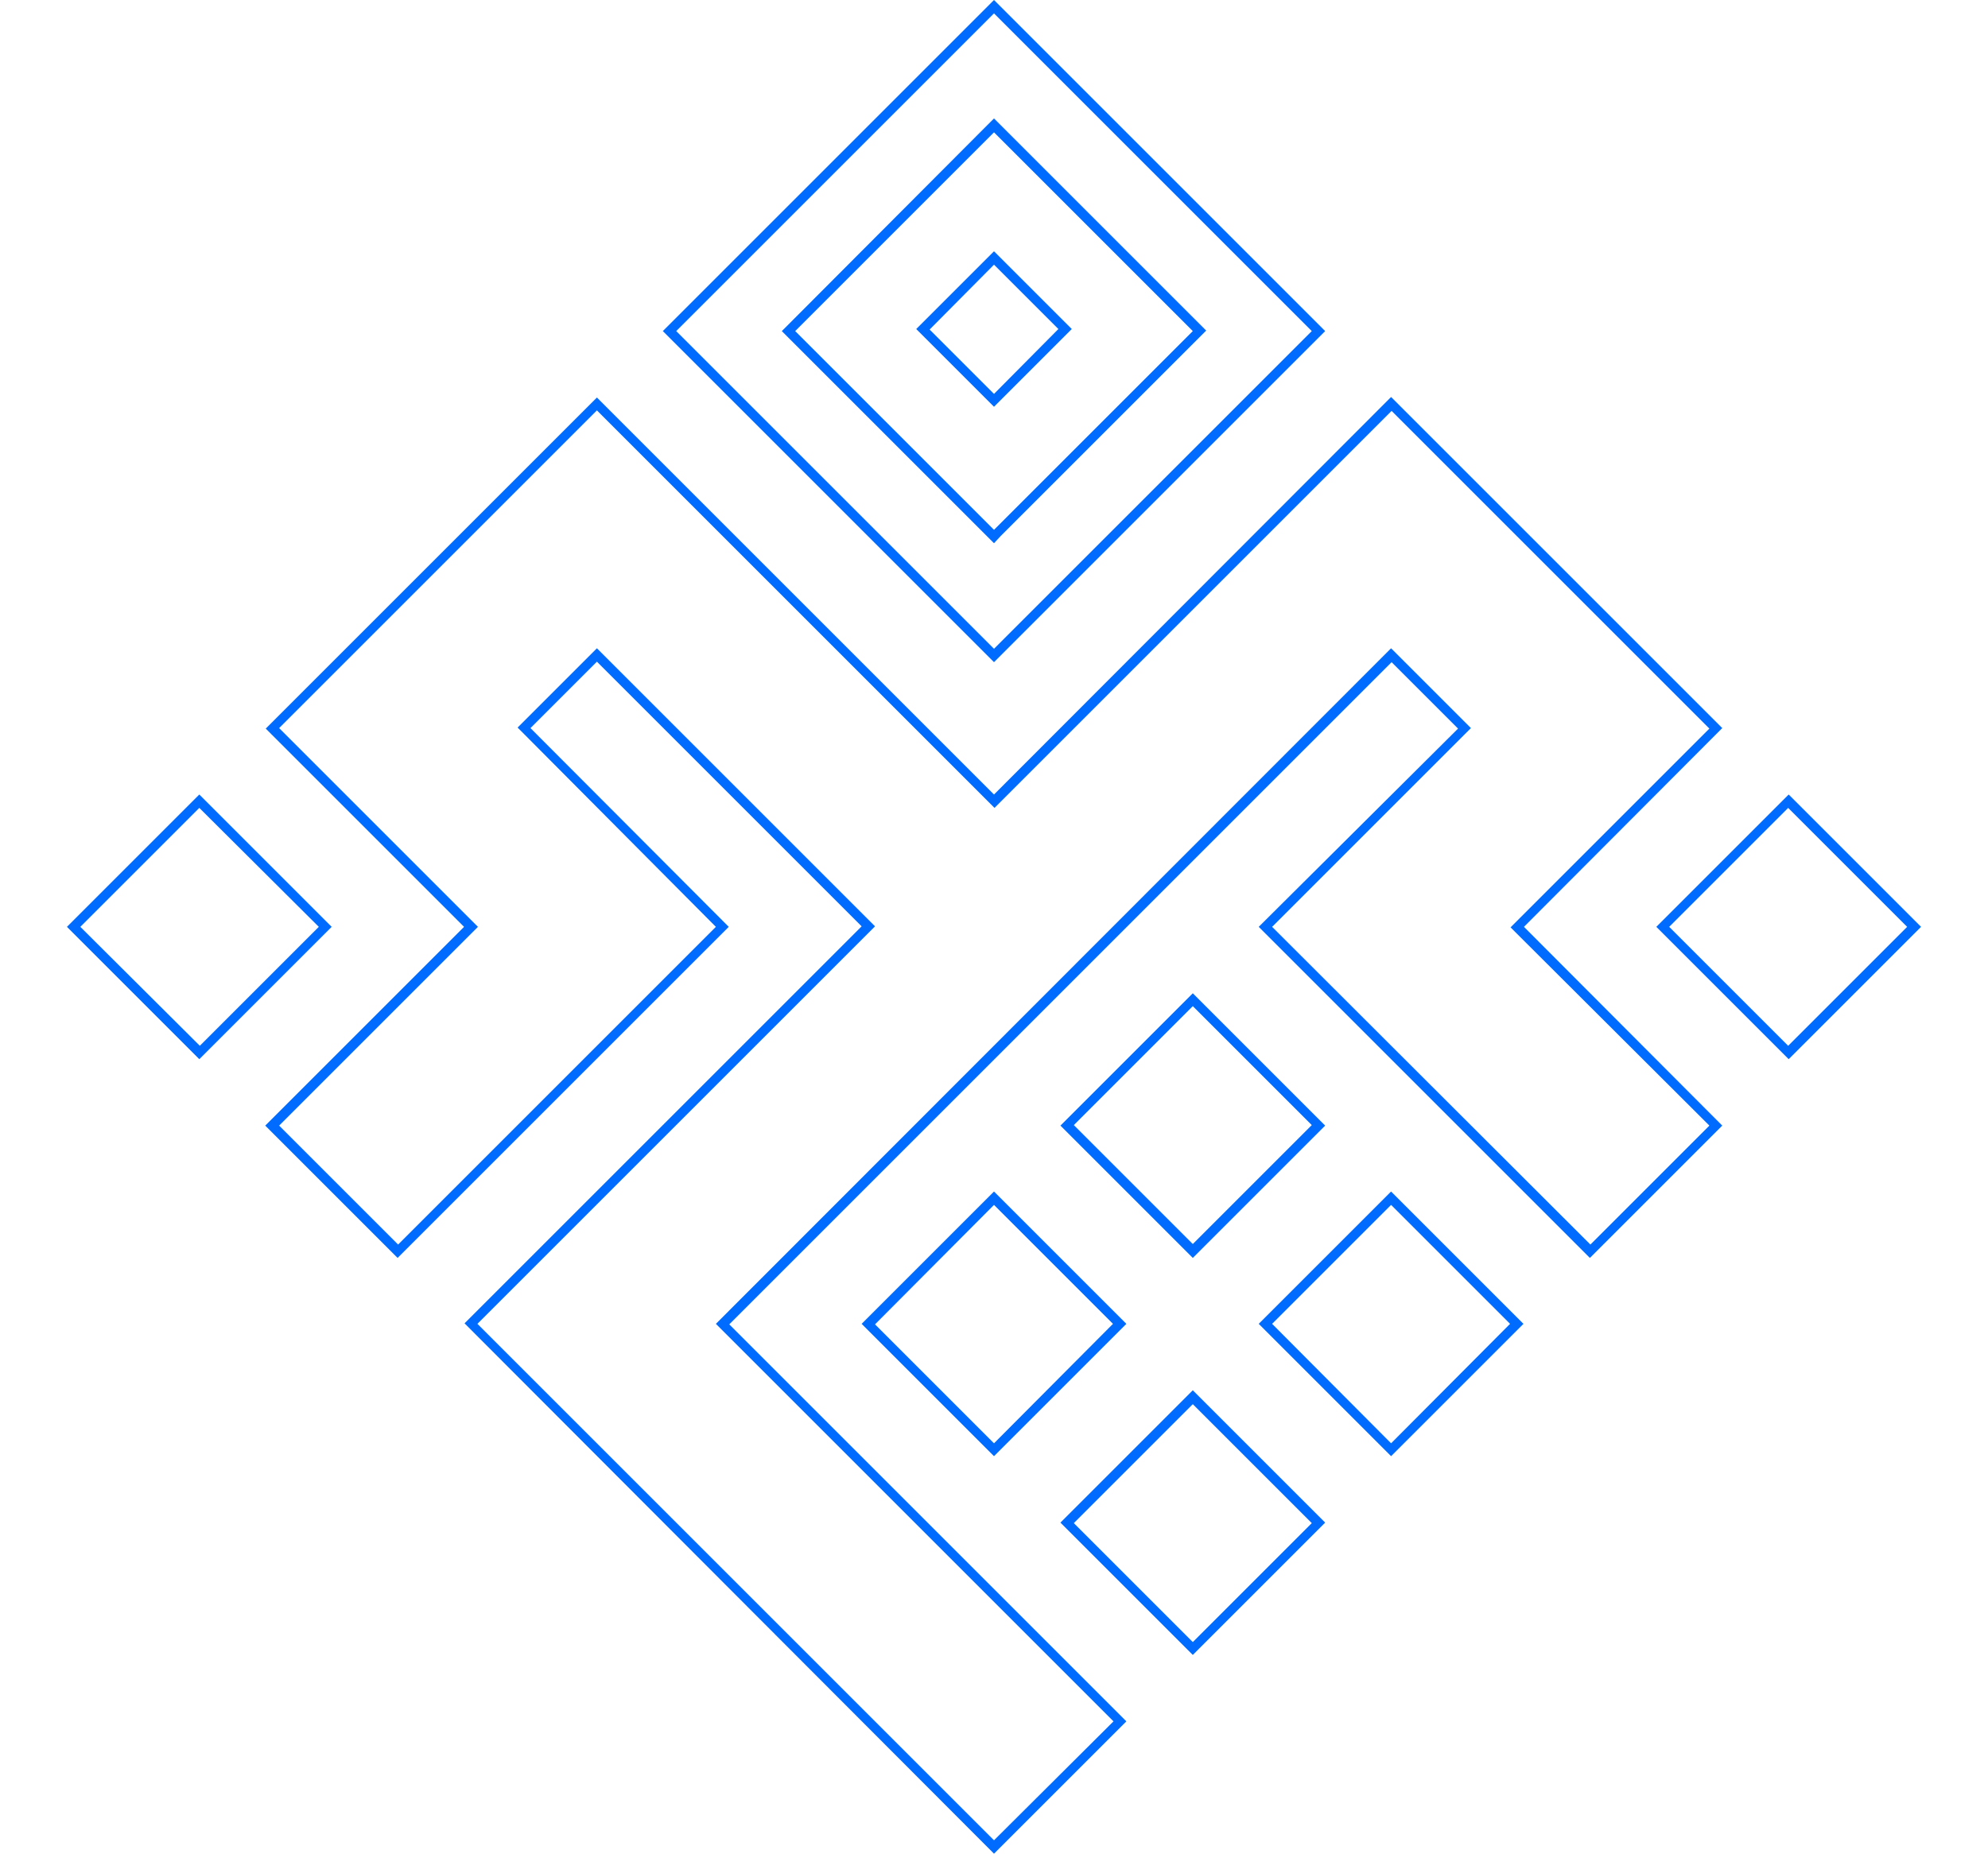
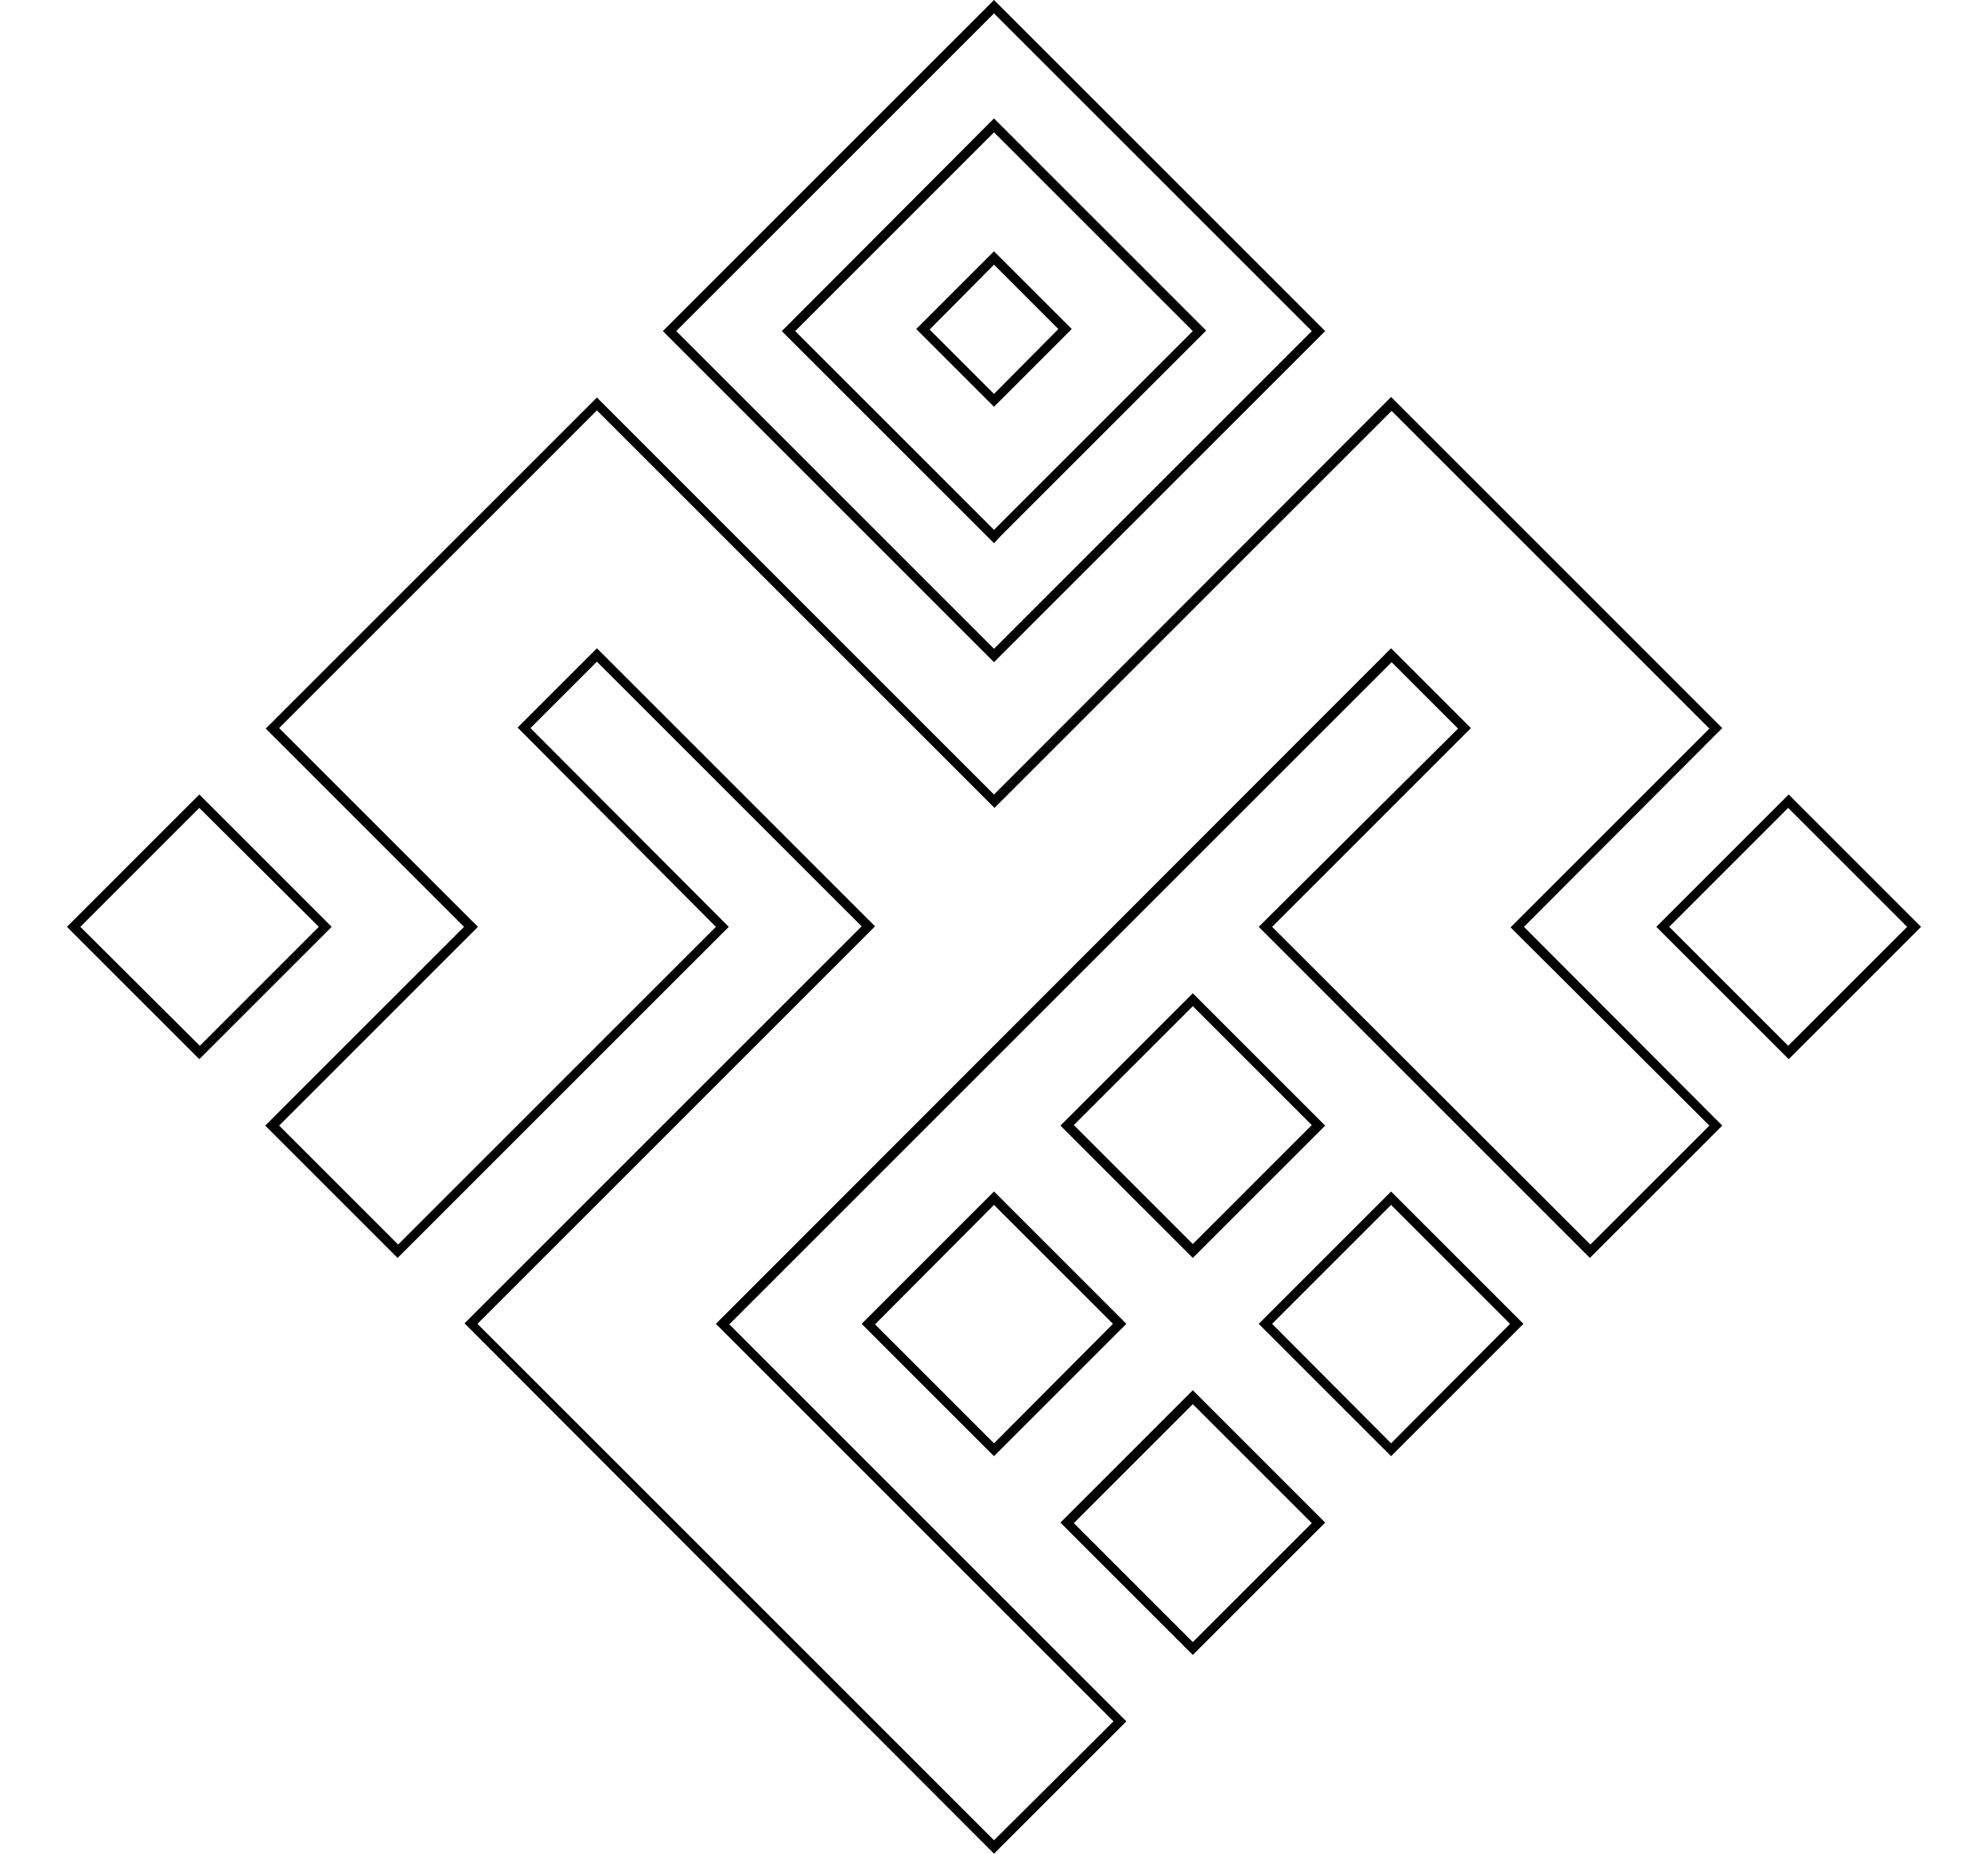
<svg xmlns="http://www.w3.org/2000/svg" version="1.1" id="Layer_1" x="0px" y="0px" viewBox="0 0 386 360" style="enable-background:new 0 0 386 360;" xml:space="preserve">
  <style type="text/css">
	.st0{fill:#F7F953;}
	.st1{fill:#D85708;}
	.st2{fill:#B33035;}
	.st3{fill:#006CFF;}
	.st4{fill:#7C30B3;}
	.st5{fill:#FF8400;}
	.st6{fill:#00FCFF;}
	.st7{fill:#E35BF3;}
	.st8{fill:#933246;}
	.st9{fill:#45AD21;}
	.st10{fill:#FFC12C;}
	.st11{fill:#80A2C9;}
	.st12{fill:#208AE3;}
	.st13{fill:#94E515;}
</style>
  <g id="MEKLAR">
    <g>
-       <path class="st3" d="M194.3,104.1l38.6-38.6l1.3-1.3l-1.3-1.3l-38.6-38.6l-1.3-1.3l-1.3,1.3L153.1,63l-1.3,1.3l1.3,1.3l38.6,38.6    l1.3,1.3L194.3,104.1z M154.4,64.3L193,25.7l38.6,38.6L193,102.9L154.4,64.3z M257.3,64.3L193,0l-64.3,64.3l64.3,64.3L257.3,64.3z     M193,2.6l61.7,61.7L193,126l-61.7-61.7L193,2.6z M208.1,63.9L193,48.8l-15.1,15.1L193,79L208.1,63.9z M193,51.4l12.5,12.5    L193,76.5l-12.5-12.5L193,51.4z M334.4,141.4l-64.3-64.3L193,154.3l-77.1-77.1l-64.3,64.3L90.1,180l-38.6,38.6l25.7,25.7    l64.3-64.3L103,141.4l12.9-12.9l51.4,51.4l-77.1,77.1L193,360l25.7-25.7l-77.1-77.1l128.6-128.6l12.9,12.9L244.4,180l64.3,64.3    l25.7-25.7L295.9,180L334.4,141.4z M331.9,218.6l-23.1,23.1L247,180l37.3-37.3l1.3-1.3l-1.3-1.3l-12.9-12.9l-1.3-1.3L139,257.1    l1.3,1.3l75.9,75.9L193,357.4L92.7,257.1l75.9-75.9l1.3-1.3l-52.7-52.7l-1.3-1.3l-14.1,14.1l-1.3,1.3l1.3,1.3L139,180l-61.7,61.7    l-23.1-23.1l37.3-37.3l1.3-1.3l-1.3-1.3l-37.3-37.3l61.7-61.7l75.9,75.9l1.3,1.3l77.1-77.1l61.7,61.7l-37.3,37.3l-1.3,1.3l1.3,1.3    L331.9,218.6z M347.3,154.3L321.6,180l25.7,25.7L373,180L347.3,154.3z M324.1,180l23.1-23.1l23.1,23.1l-23.1,23.1L324.1,180z     M257.3,218.6l-25.7-25.7l-25.7,25.7l25.7,25.7L257.3,218.6z M231.6,195.4l23.1,23.1l-23.1,23.1l-23.1-23.1L231.6,195.4z     M244.4,257.1l25.7,25.7l25.7-25.7l-25.7-25.7L244.4,257.1z M270.1,280.3L247,257.1l23.1-23.1l23.1,23.1L270.1,280.3z     M167.3,257.1l25.7,25.7l25.7-25.7L193,231.4L167.3,257.1z M193,280.3l-23.1-23.1L193,234l23.1,23.1L193,280.3z M205.9,295.7    l25.7,25.7l25.7-25.7L231.6,270L205.9,295.7z M231.6,318.9l-23.1-23.1l23.1-23.1l23.1,23.1L231.6,318.9z M38.7,154.3L13,180    l25.7,25.7L64.4,180L38.7,154.3z M15.6,180l23.1-23.1L61.9,180l-23.1,23.1L15.6,180z" />
+       <path d="M194.3,104.1l38.6-38.6l1.3-1.3l-1.3-1.3l-38.6-38.6l-1.3-1.3l-1.3,1.3L153.1,63l-1.3,1.3l1.3,1.3l38.6,38.6l1.3,1.3L194.3,104.1z M154.4,64.3L193,25.7l38.6,38.6L193,102.9L154.4,64.3z M257.3,64.3L193,0l-64.3,64.3l64.3,64.3L257.3,64.3z M193,2.6l61.7,61.7L193,126l-61.7-61.7L193,2.6z M208.1,63.9L193,48.8l-15.1,15.1L193,79L208.1,63.9z M193,51.4l12.5,12.5L193,76.5l-12.5-12.5L193,51.4z M334.4,141.4l-64.3-64.3L193,154.3l-77.1-77.1l-64.3,64.3L90.1,180l-38.6,38.6l25.7,25.7l64.3-64.3L103,141.4l12.9-12.9l51.4,51.4l-77.1,77.1L193,360l25.7-25.7l-77.1-77.1l128.6-128.6l12.9,12.9L244.4,180l64.3,64.3l25.7-25.7L295.9,180L334.4,141.4z M331.9,218.6l-23.1,23.1L247,180l37.3-37.3l1.3-1.3l-1.3-1.3l-12.9-12.9l-1.3-1.3L139,257.1l1.3,1.3l75.9,75.9L193,357.4L92.7,257.1l75.9-75.9l1.3-1.3l-52.7-52.7l-1.3-1.3l-14.1,14.1l-1.3,1.3l1.3,1.3L139,180l-61.7,61.7l-23.1-23.1l37.3-37.3l1.3-1.3l-1.3-1.3l-37.3-37.3l61.7-61.7l75.9,75.9l1.3,1.3l77.1-77.1l61.7,61.7l-37.3,37.3l-1.3,1.3l1.3,1.3L331.9,218.6z M347.3,154.3L321.6,180l25.7,25.7L373,180L347.3,154.3z M324.1,180l23.1-23.1l23.1,23.1l-23.1,23.1L324.1,180z M257.3,218.6l-25.7-25.7l-25.7,25.7l25.7,25.7L257.3,218.6z M231.6,195.4l23.1,23.1l-23.1,23.1l-23.1-23.1L231.6,195.4z M244.4,257.1l25.7,25.7l25.7-25.7l-25.7-25.7L244.4,257.1z M270.1,280.3L247,257.1l23.1-23.1l23.1,23.1L270.1,280.3z M167.3,257.1l25.7,25.7l25.7-25.7L193,231.4L167.3,257.1z M193,280.3l-23.1-23.1L193,234l23.1,23.1L193,280.3z M205.9,295.7l25.7,25.7l25.7-25.7L231.6,270L205.9,295.7z M231.6,318.9l-23.1-23.1l23.1-23.1l23.1,23.1L231.6,318.9z M38.7,154.3L13,180l25.7,25.7L64.4,180L38.7,154.3z M15.6,180l23.1-23.1L61.9,180l-23.1,23.1L15.6,180z" />
    </g>
  </g>
</svg>
